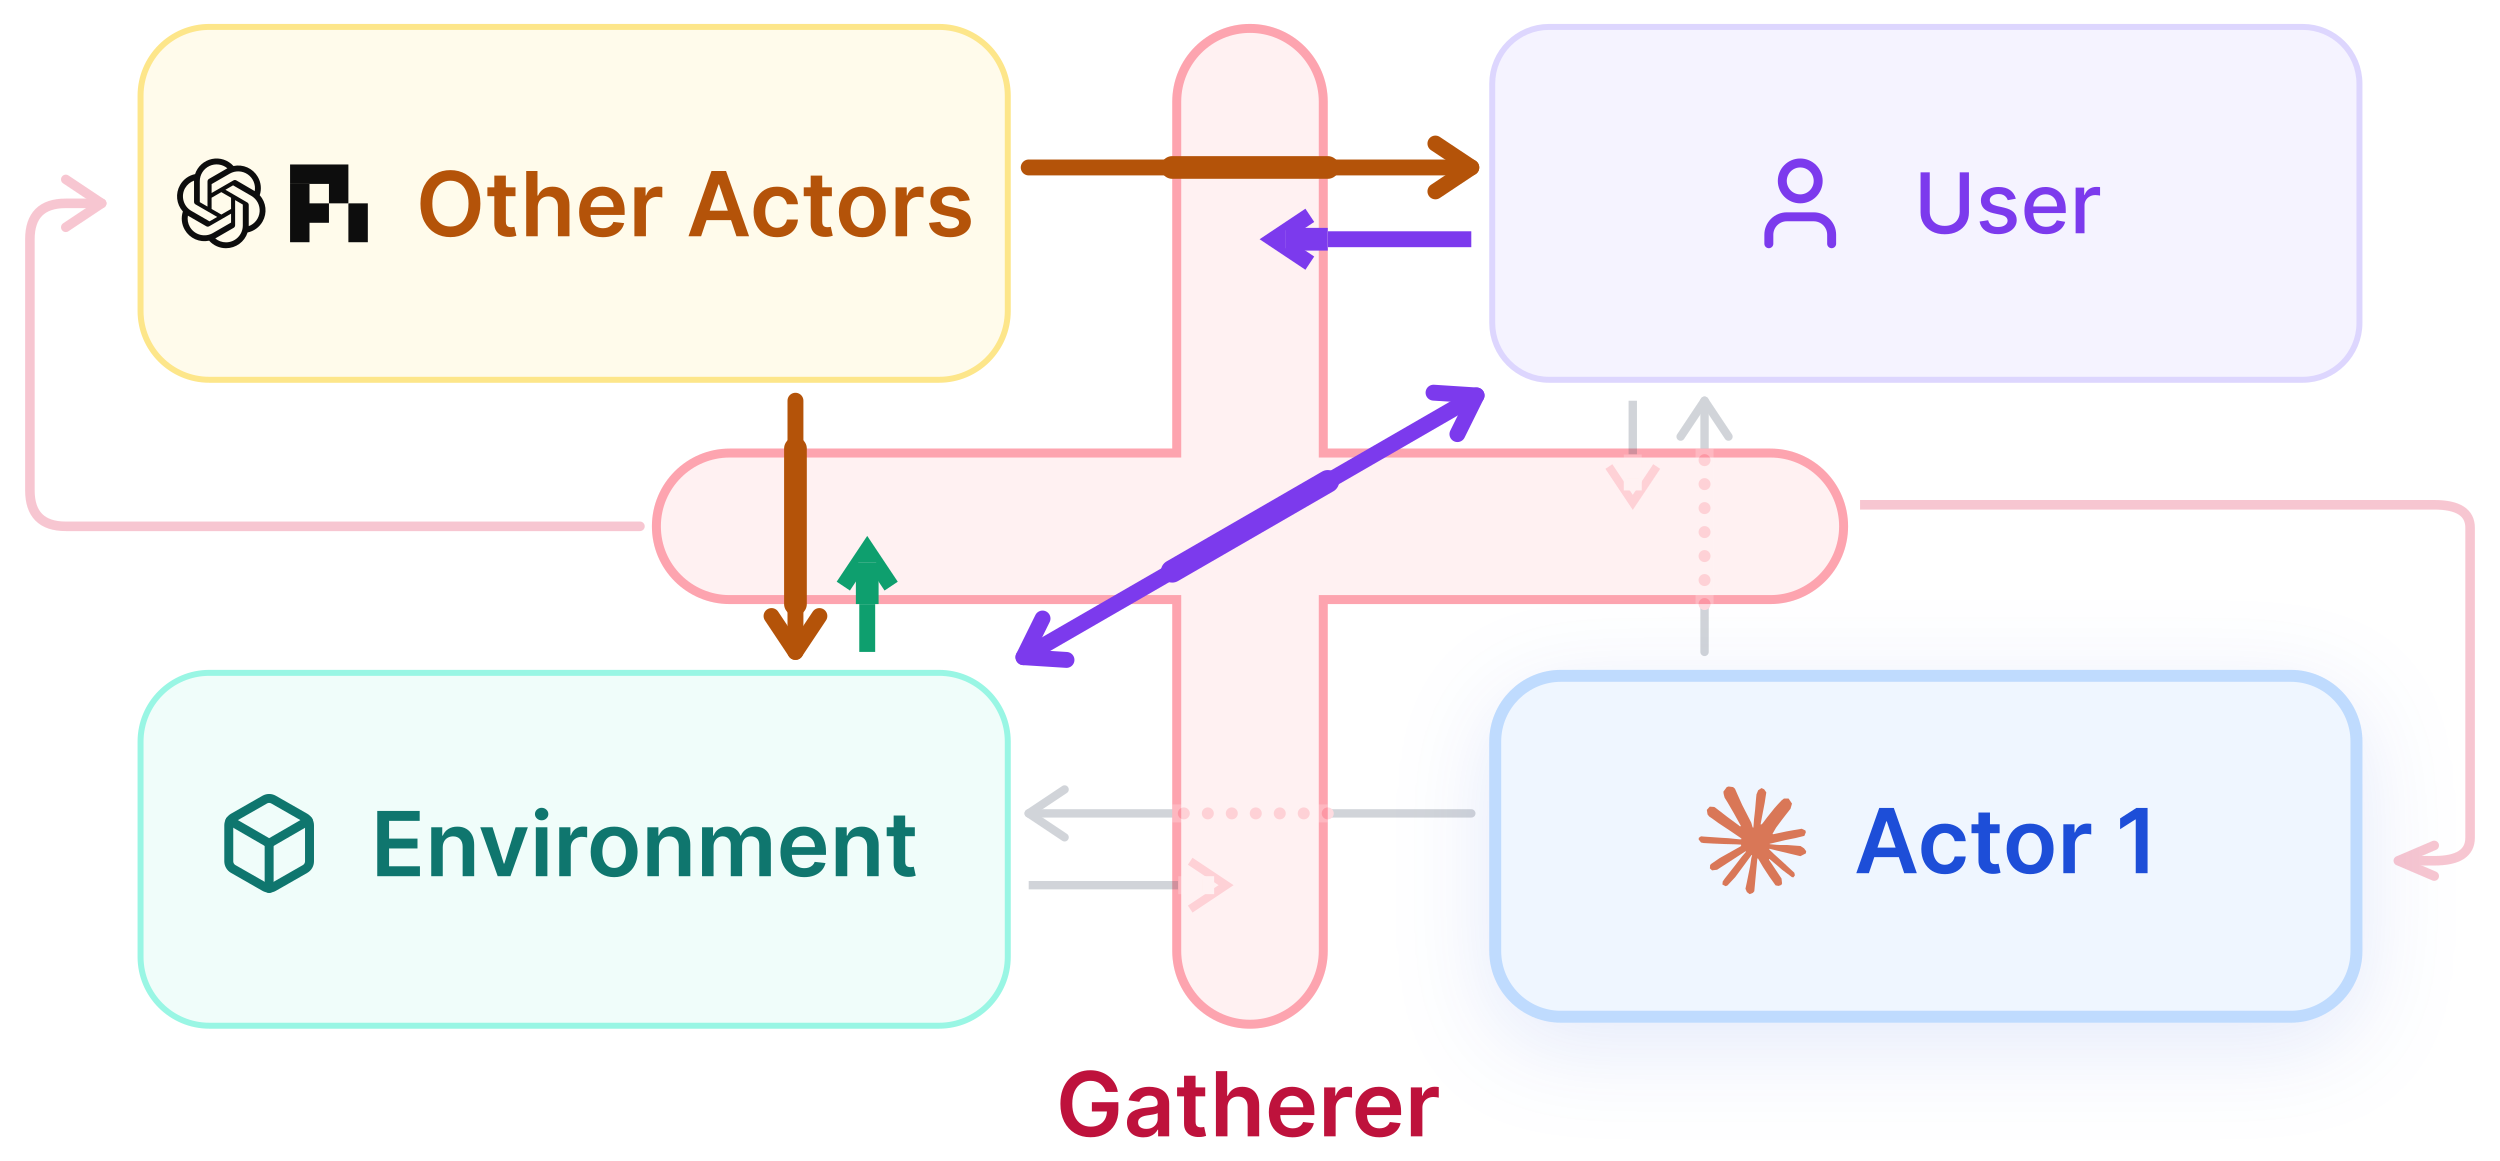
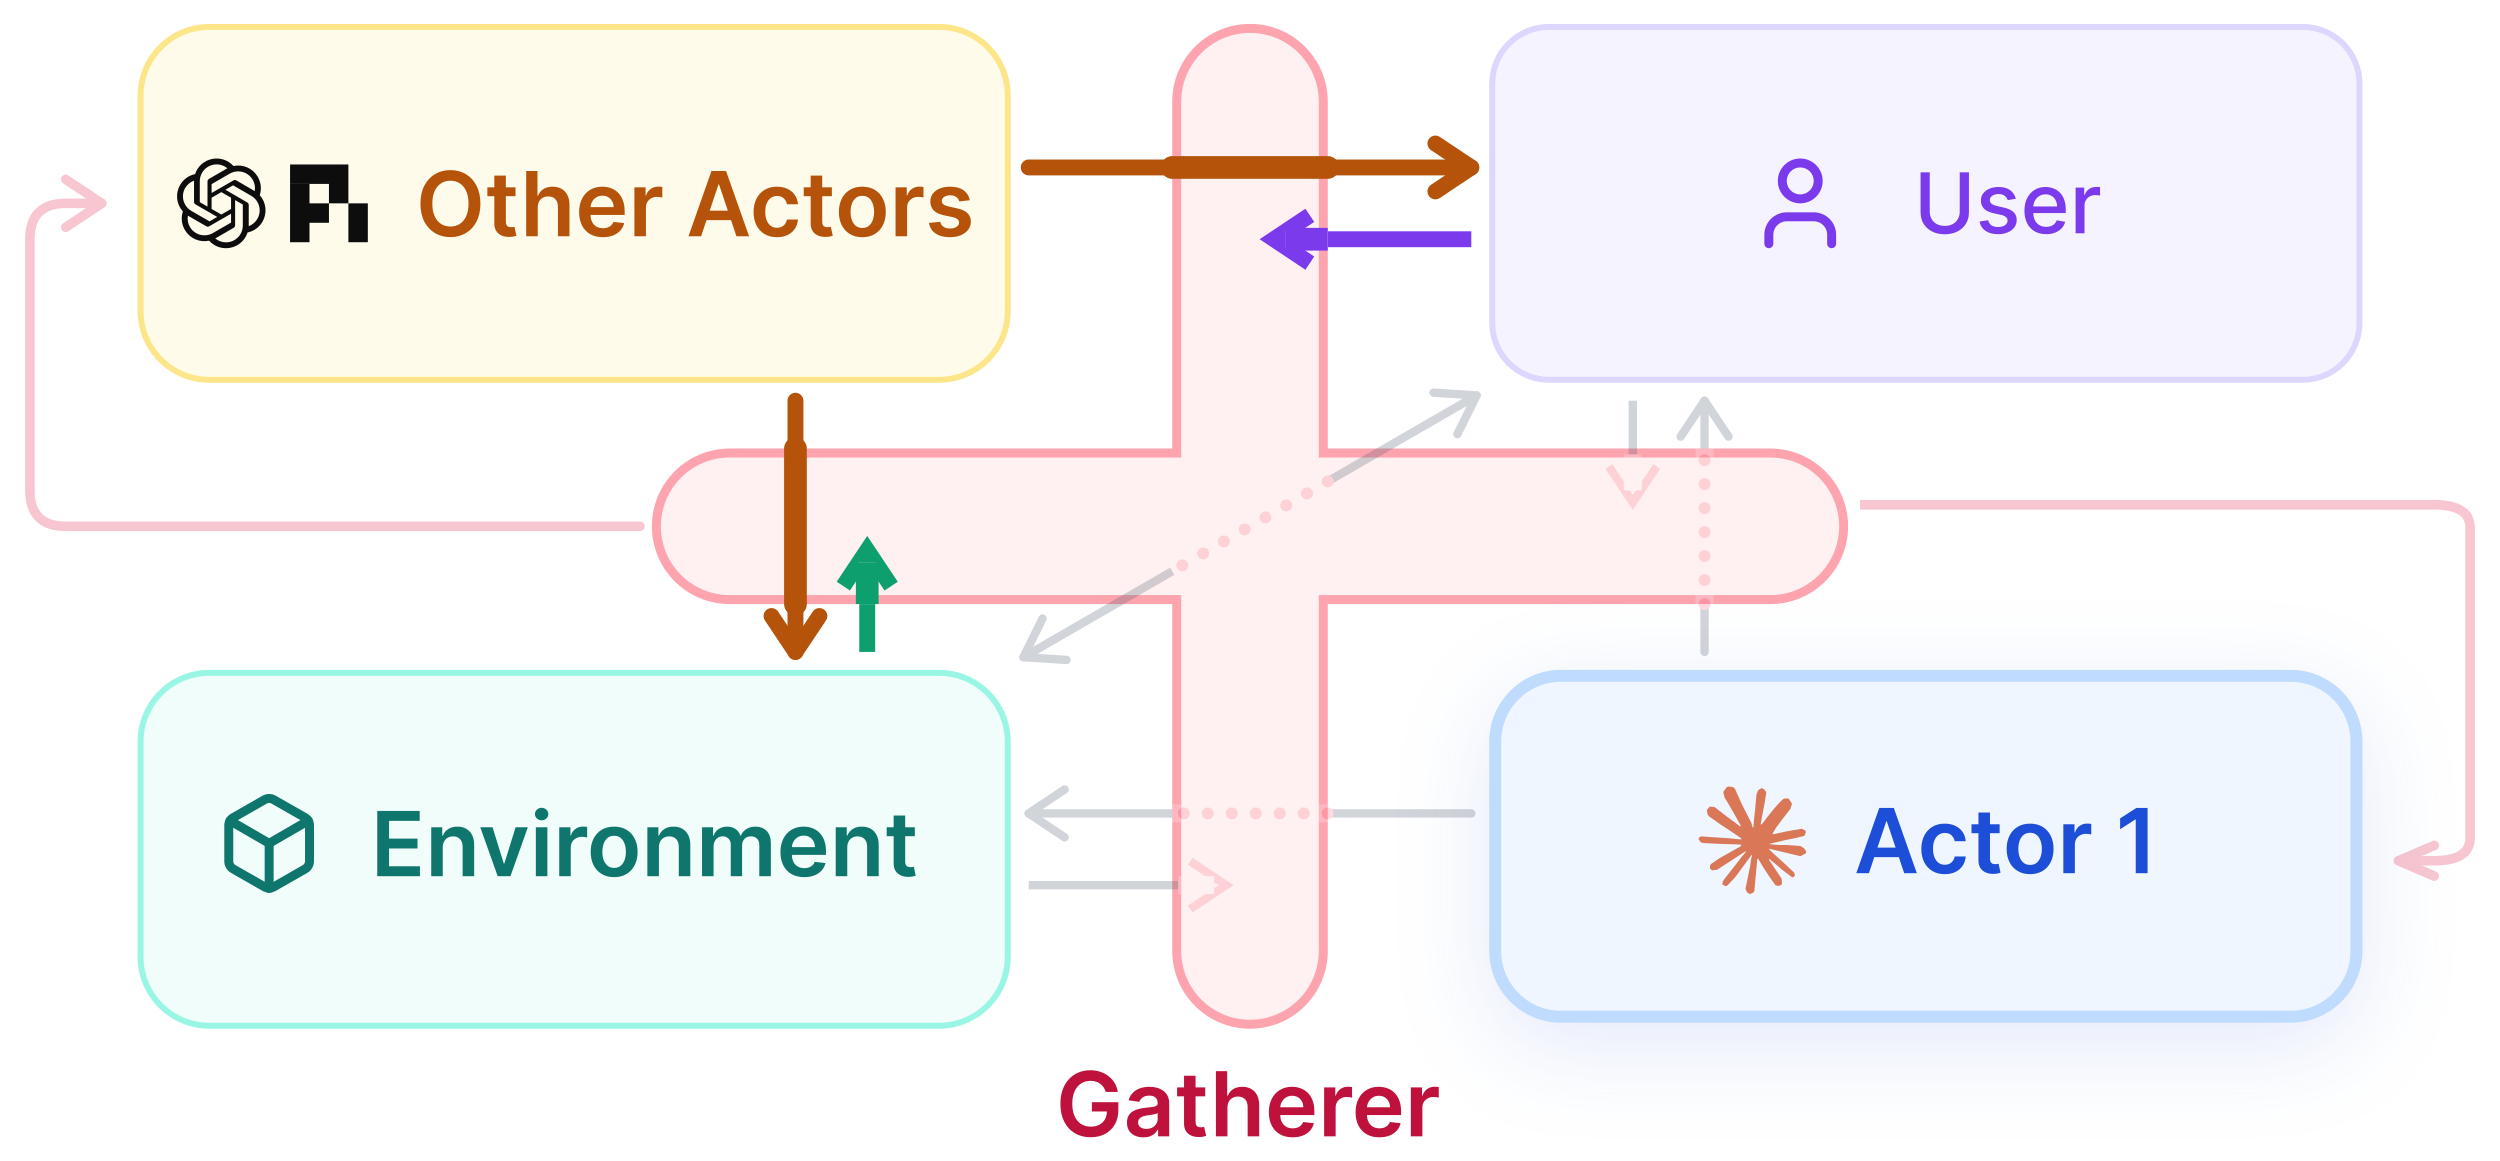
<svg xmlns="http://www.w3.org/2000/svg" width="418" height="194" viewBox="0 0 418 194" fill="none">
  <rect width="418" height="194" fill="#F5F5F5" />
  <g id="Actor-Gatherer Architecture slide build (deck slide 12)">
    <path d="M-1474 -68C-1474 -69.105 -1473.1 -70 -1472 -70H934C935.104 -70 936 -69.105 936 -68V232C936 233.105 935.104 234 934 234H-1472C-1473.1 234 -1474 233.105 -1474 232V-68Z" fill="white" />
    <path d="M-1472 -70V-69H934V-70V-71H-1472V-70ZM936 -68H935V232H936H937V-68H936ZM934 234V233H-1472V234V235H934V234ZM-1474 232H-1473V-68H-1474H-1475V232H-1474ZM-1472 234V233C-1472.55 233 -1473 232.552 -1473 232H-1474H-1475C-1475 233.657 -1473.66 235 -1472 235V234ZM936 232H935C935 232.552 934.552 233 934 233V234V235C935.657 235 937 233.657 937 232H936ZM934 -70V-69C934.552 -69 935 -68.552 935 -68H936H937C937 -69.657 935.657 -71 934 -71V-70ZM-1472 -70V-71C-1473.66 -71 -1475 -69.657 -1475 -68H-1474H-1473C-1473 -68.552 -1472.55 -69 -1472 -69V-70Z" fill="black" fill-opacity="0.1" />
    <g id="AG point 2 highlight" clip-path="url(#clip0_0_1)">
      <g id="gatherer">
        <mask id="path-3-inside-1_0_1" fill="white">
          <path d="M209 4C216.179 4 222 9.82 222 17V75H296C303.179 75 309 80.82 309 88C309 95.18 303.179 101 296 101H222V159C222 166.18 216.179 172 209 172C201.82 172 196 166.18 196 159V101H121.999C114.819 101 108.999 95.18 108.999 88C108.999 80.82 114.819 75 121.999 75H196V17C196 9.82 201.82 4 209 4Z" />
        </mask>
        <path d="M209 4C216.179 4 222 9.82 222 17V75H296C303.179 75 309 80.82 309 88C309 95.18 303.179 101 296 101H222V159C222 166.18 216.179 172 209 172C201.82 172 196 166.18 196 159V101H121.999C114.819 101 108.999 95.18 108.999 88C108.999 80.82 114.819 75 121.999 75H196V17C196 9.82 201.82 4 209 4Z" fill="#FFF1F2" />
        <path d="M209 4L209 2.5H209V4ZM222 17H223.5V17H222ZM222 75H220.5V76.5H222V75ZM296 75L296 73.5H296V75ZM296 101V102.5H296L296 101ZM222 101V99.5H220.5V101H222ZM222 159H223.5V159H222ZM209 172V173.5H209L209 172ZM196 159H194.5V159H196ZM196 101H197.5V99.5H196V101ZM121.999 101L121.998 102.5H121.999V101ZM121.999 75V73.5H121.998L121.999 75ZM196 75V76.5H197.5V75H196ZM196 17H194.5V17H196ZM209 4L208.999 5.5C215.351 5.5 220.5 10.649 220.5 17H222H223.5C223.5 8.992 217.007 2.5 209 2.5L209 4ZM222 17H220.5V75H222H223.5V17H222ZM222 75V76.5H296V75V73.5H222V75ZM296 75L295.999 76.5C302.351 76.5 307.5 81.649 307.5 88H309H310.5C310.5 79.992 304.007 73.5 296 73.5L296 75ZM309 88H307.5C307.5 94.351 302.351 99.5 295.999 99.5L296 101L296 102.5C304.007 102.5 310.5 96.008 310.5 88H309ZM296 101V99.5H222V101V102.5H296V101ZM222 101H220.5V159H222H223.5V101H222ZM222 159H220.5C220.5 165.351 215.351 170.5 208.999 170.5L209 172L209 173.5C217.007 173.5 223.5 167.008 223.5 159H222ZM209 172V170.5C202.648 170.5 197.5 165.351 197.5 159H196H194.5C194.5 167.008 200.991 173.5 209 173.5V172ZM196 159H197.5V101H196H194.5V159H196ZM196 101V99.5H121.999V101V102.5H196V101ZM121.999 101L121.999 99.5C115.647 99.5 110.499 94.351 110.499 88H108.999H107.499C107.499 96.008 113.991 102.5 121.998 102.5L121.999 101ZM108.999 88H110.499C110.499 81.649 115.647 76.5 121.999 76.5L121.999 75L121.998 73.5C113.991 73.5 107.499 79.992 107.499 88H108.999ZM121.999 75V76.5H196V75V73.5H121.999V75ZM196 75H197.5V17H196H194.5V75H196ZM196 17H197.5C197.5 10.649 202.648 5.5 209 5.5V4V2.5C200.991 2.5 194.5 8.992 194.5 17H196Z" fill="#FDA4AF" mask="url(#path-3-inside-1_0_1)" />
      </g>
      <g id="header">
        <path id="Gatherer" d="M184.884 182.575C184.795 182.287 184.673 182.029 184.517 181.802C184.364 181.571 184.179 181.374 183.963 181.211C183.75 181.048 183.505 180.925 183.228 180.843C182.951 180.758 182.649 180.716 182.322 180.716C181.736 180.716 181.214 180.863 180.756 181.158C180.298 181.452 179.938 181.886 179.675 182.457C179.415 183.026 179.286 183.718 179.286 184.535C179.286 185.359 179.415 186.056 179.675 186.628C179.934 187.2 180.294 187.635 180.756 187.933C181.218 188.228 181.754 188.375 182.365 188.375C182.919 188.375 183.398 188.269 183.803 188.056C184.211 187.843 184.526 187.541 184.746 187.15C184.966 186.756 185.076 186.294 185.076 185.765L185.523 185.835H182.562V184.29H186.988V185.6C186.988 186.534 186.789 187.342 186.392 188.024C185.994 188.706 185.447 189.231 184.751 189.6C184.055 189.966 183.256 190.149 182.354 190.149C181.349 190.149 180.467 189.924 179.707 189.473C178.95 189.018 178.359 188.374 177.933 187.539C177.51 186.701 177.299 185.707 177.299 184.556C177.299 183.675 177.423 182.889 177.672 182.196C177.924 181.504 178.276 180.916 178.727 180.433C179.178 179.947 179.707 179.577 180.314 179.325C180.921 179.07 181.582 178.942 182.295 178.942C182.899 178.942 183.462 179.031 183.984 179.208C184.506 179.382 184.969 179.631 185.374 179.954C185.783 180.277 186.118 180.661 186.381 181.104C186.644 181.548 186.816 182.038 186.898 182.575H184.884ZM191.168 190.165C190.65 190.165 190.183 190.073 189.767 189.888C189.356 189.7 189.029 189.423 188.787 189.057C188.549 188.691 188.43 188.24 188.43 187.704C188.43 187.243 188.516 186.861 188.686 186.559C188.857 186.257 189.089 186.016 189.384 185.835C189.679 185.653 190.011 185.517 190.38 185.424C190.753 185.328 191.138 185.259 191.536 185.217C192.015 185.167 192.404 185.123 192.703 185.083C193.001 185.041 193.217 184.977 193.352 184.892C193.491 184.803 193.56 184.666 193.56 184.482V184.45C193.56 184.048 193.441 183.738 193.203 183.517C192.965 183.297 192.623 183.187 192.175 183.187C191.703 183.187 191.328 183.29 191.051 183.496C190.778 183.702 190.593 183.945 190.497 184.226L188.697 183.97C188.839 183.473 189.073 183.058 189.4 182.724C189.727 182.386 190.126 182.134 190.598 181.967C191.071 181.797 191.593 181.712 192.165 181.712C192.559 181.712 192.951 181.758 193.342 181.85C193.732 181.942 194.089 182.095 194.412 182.308C194.736 182.518 194.995 182.804 195.19 183.166C195.389 183.528 195.488 183.981 195.488 184.524V190H193.635V188.876H193.571C193.454 189.103 193.288 189.316 193.075 189.515C192.866 189.711 192.601 189.869 192.282 189.989C191.966 190.107 191.595 190.165 191.168 190.165ZM191.669 188.748C192.056 188.748 192.392 188.672 192.676 188.519C192.96 188.363 193.178 188.157 193.331 187.901C193.487 187.646 193.565 187.367 193.565 187.065V186.101C193.505 186.151 193.402 186.197 193.256 186.239C193.114 186.282 192.955 186.319 192.777 186.351C192.6 186.383 192.424 186.412 192.25 186.436C192.076 186.461 191.925 186.483 191.797 186.5C191.509 186.539 191.252 186.603 191.025 186.692C190.797 186.781 190.618 186.905 190.487 187.065C190.355 187.221 190.29 187.424 190.29 187.672C190.29 188.027 190.419 188.295 190.678 188.477C190.938 188.658 191.268 188.748 191.669 188.748ZM201.513 181.818V183.31H196.809V181.818H201.513ZM197.971 179.858H199.899V187.539C199.899 187.798 199.938 187.997 200.016 188.136C200.098 188.271 200.204 188.363 200.336 188.413C200.467 188.462 200.613 188.487 200.772 188.487C200.893 188.487 201.003 188.478 201.103 188.461C201.206 188.443 201.284 188.427 201.337 188.413L201.662 189.92C201.559 189.956 201.412 189.995 201.22 190.037C201.032 190.08 200.801 190.105 200.527 190.112C200.044 190.126 199.609 190.053 199.222 189.893C198.835 189.73 198.528 189.478 198.301 189.137C198.077 188.796 197.967 188.37 197.971 187.859V179.858ZM205.23 185.206V190H203.301V179.091H205.187V183.208H205.283C205.475 182.747 205.771 182.383 206.172 182.116C206.577 181.847 207.092 181.712 207.717 181.712C208.285 181.712 208.781 181.831 209.203 182.069C209.626 182.306 209.953 182.654 210.183 183.113C210.418 183.571 210.535 184.13 210.535 184.79V190H208.607V185.089C208.607 184.538 208.465 184.11 208.181 183.805C207.9 183.496 207.506 183.342 206.998 183.342C206.657 183.342 206.352 183.416 206.082 183.565C205.816 183.711 205.606 183.922 205.453 184.199C205.304 184.476 205.23 184.812 205.23 185.206ZM216.123 190.16C215.302 190.16 214.594 189.989 213.997 189.648C213.404 189.304 212.948 188.817 212.628 188.189C212.309 187.557 212.149 186.813 212.149 185.957C212.149 185.115 212.309 184.377 212.628 183.741C212.952 183.102 213.403 182.605 213.981 182.25C214.56 181.891 215.24 181.712 216.021 181.712C216.526 181.712 217.002 181.793 217.449 181.957C217.9 182.116 218.298 182.365 218.642 182.702C218.99 183.04 219.264 183.469 219.463 183.991C219.661 184.51 219.761 185.128 219.761 185.845V186.436H213.055V185.137H217.912C217.909 184.767 217.829 184.439 217.673 184.151C217.517 183.86 217.298 183.631 217.018 183.464C216.741 183.297 216.417 183.214 216.048 183.214C215.654 183.214 215.308 183.31 215.009 183.501C214.711 183.69 214.479 183.938 214.312 184.247C214.148 184.553 214.065 184.888 214.061 185.254V186.388C214.061 186.864 214.148 187.273 214.322 187.614C214.496 187.951 214.74 188.21 215.052 188.391C215.365 188.569 215.73 188.658 216.149 188.658C216.43 188.658 216.684 188.619 216.911 188.54C217.138 188.459 217.335 188.34 217.502 188.184C217.669 188.027 217.795 187.834 217.881 187.603L219.681 187.805C219.567 188.281 219.351 188.697 219.031 189.052C218.715 189.403 218.31 189.677 217.817 189.872C217.323 190.064 216.758 190.16 216.123 190.16ZM221.392 190V181.818H223.262V183.182H223.347C223.496 182.71 223.752 182.346 224.114 182.09C224.48 181.831 224.897 181.701 225.366 181.701C225.472 181.701 225.591 181.706 225.723 181.717C225.858 181.724 225.97 181.737 226.058 181.754V183.528C225.977 183.5 225.847 183.475 225.669 183.453C225.495 183.429 225.327 183.416 225.163 183.416C224.812 183.416 224.496 183.493 224.215 183.645C223.938 183.794 223.72 184.002 223.56 184.268C223.4 184.535 223.32 184.842 223.32 185.19V190H221.392ZM230.625 190.16C229.804 190.16 229.096 189.989 228.499 189.648C227.906 189.304 227.45 188.817 227.13 188.189C226.811 187.557 226.651 186.813 226.651 185.957C226.651 185.115 226.811 184.377 227.13 183.741C227.453 183.102 227.904 182.605 228.483 182.25C229.062 181.891 229.742 181.712 230.523 181.712C231.028 181.712 231.504 181.793 231.951 181.957C232.402 182.116 232.8 182.365 233.144 182.702C233.492 183.04 233.766 183.469 233.964 183.991C234.163 184.51 234.263 185.128 234.263 185.845V186.436H227.556V185.137H232.414C232.411 184.767 232.331 184.439 232.175 184.151C232.018 183.86 231.8 183.631 231.52 183.464C231.243 183.297 230.919 183.214 230.55 183.214C230.156 183.214 229.81 183.31 229.511 183.501C229.213 183.69 228.98 183.938 228.814 184.247C228.65 184.553 228.567 184.888 228.563 185.254V186.388C228.563 186.864 228.65 187.273 228.824 187.614C228.998 187.951 229.241 188.21 229.554 188.391C229.866 188.569 230.232 188.658 230.651 188.658C230.932 188.658 231.186 188.619 231.413 188.54C231.64 188.459 231.837 188.34 232.004 188.184C232.171 188.027 232.297 187.834 232.382 187.603L234.183 187.805C234.069 188.281 233.853 188.697 233.533 189.052C233.217 189.403 232.812 189.677 232.319 189.872C231.825 190.064 231.26 190.16 230.625 190.16ZM235.894 190V181.818H237.764V183.182H237.849C237.998 182.71 238.254 182.346 238.616 182.09C238.982 181.831 239.399 181.701 239.868 181.701C239.974 181.701 240.093 181.706 240.225 181.717C240.36 181.724 240.472 181.737 240.56 181.754V183.528C240.479 183.5 240.349 183.475 240.171 183.453C239.997 183.429 239.829 183.416 239.665 183.416C239.314 183.416 238.998 183.493 238.717 183.645C238.44 183.794 238.222 184.002 238.062 184.268C237.902 184.535 237.822 184.842 237.822 185.19V190H235.894Z" fill="#BE123C" />
      </g>
      <g id="user">
        <rect x="249.5" y="4.5" width="145" height="59" rx="9.5" fill="#F5F3FF" />
        <rect x="249.5" y="4.5" width="145" height="59" rx="9.5" stroke="#DDD6FE" />
        <g id="icon / user">
          <path id="Vector" d="M306.25 40.75V39.25C306.25 38.454 305.934 37.691 305.371 37.129C304.809 36.566 304.046 36.25 303.25 36.25H298.75C297.954 36.25 297.191 36.566 296.629 37.129C296.066 37.691 295.75 38.454 295.75 39.25V40.75" stroke="#7C3AED" stroke-width="1.5" stroke-linecap="round" stroke-linejoin="round" />
          <path id="Vector_2" d="M301 33.25C302.657 33.25 304 31.907 304 30.25C304 28.593 302.657 27.25 301 27.25C299.343 27.25 298 28.593 298 30.25C298 31.907 299.343 33.25 301 33.25Z" stroke="#7C3AED" stroke-width="1.5" stroke-linecap="round" stroke-linejoin="round" />
        </g>
        <path id="User" d="M327.666 28.818H329.207V35.515C329.207 36.227 329.04 36.859 328.705 37.409C328.371 37.956 327.9 38.387 327.293 38.702C326.687 39.013 325.976 39.169 325.161 39.169C324.348 39.169 323.639 39.013 323.033 38.702C322.426 38.387 321.955 37.956 321.621 37.409C321.286 36.859 321.119 36.227 321.119 35.515V28.818H322.655V35.391C322.655 35.851 322.756 36.261 322.958 36.619C323.164 36.977 323.454 37.258 323.828 37.464C324.203 37.666 324.647 37.767 325.161 37.767C325.678 37.767 326.123 37.666 326.498 37.464C326.876 37.258 327.164 36.977 327.363 36.619C327.565 36.261 327.666 35.851 327.666 35.391V28.818ZM337.044 33.228L335.697 33.467C335.64 33.294 335.551 33.13 335.428 32.974C335.309 32.819 335.146 32.691 334.941 32.592C334.735 32.492 334.479 32.443 334.17 32.443C333.749 32.443 333.398 32.537 333.116 32.726C332.835 32.911 332.694 33.152 332.694 33.447C332.694 33.702 332.788 33.907 332.977 34.063C333.166 34.219 333.471 34.347 333.892 34.446L335.105 34.724C335.808 34.887 336.331 35.137 336.676 35.475C337.021 35.813 337.193 36.252 337.193 36.793C337.193 37.25 337.06 37.658 336.795 38.016C336.533 38.37 336.167 38.649 335.697 38.851C335.229 39.053 334.687 39.154 334.071 39.154C333.216 39.154 332.518 38.972 331.978 38.607C331.438 38.239 331.106 37.717 330.983 37.041L332.42 36.822C332.51 37.197 332.694 37.48 332.972 37.673C333.251 37.861 333.613 37.956 334.061 37.956C334.548 37.956 334.938 37.855 335.229 37.653C335.521 37.447 335.667 37.197 335.667 36.902C335.667 36.663 335.577 36.463 335.398 36.3C335.223 36.138 334.952 36.015 334.588 35.932L333.295 35.649C332.583 35.487 332.056 35.228 331.714 34.874C331.376 34.519 331.207 34.07 331.207 33.526C331.207 33.075 331.333 32.681 331.585 32.343C331.837 32.005 332.185 31.741 332.629 31.553C333.073 31.36 333.582 31.264 334.155 31.264C334.981 31.264 335.63 31.443 336.104 31.801C336.578 32.156 336.891 32.631 337.044 33.228ZM342.119 39.154C341.366 39.154 340.718 38.993 340.175 38.672C339.634 38.347 339.217 37.891 338.922 37.305C338.63 36.715 338.484 36.024 338.484 35.231C338.484 34.449 338.63 33.76 338.922 33.163C339.217 32.567 339.628 32.101 340.155 31.766C340.685 31.432 341.305 31.264 342.014 31.264C342.445 31.264 342.863 31.335 343.267 31.478C343.671 31.62 344.034 31.844 344.356 32.149C344.677 32.454 344.931 32.85 345.116 33.337C345.302 33.821 345.395 34.41 345.395 35.102V35.629H339.325V34.516H343.938C343.938 34.124 343.859 33.778 343.7 33.477C343.54 33.172 343.317 32.931 343.028 32.756C342.743 32.58 342.409 32.492 342.024 32.492C341.607 32.492 341.242 32.595 340.93 32.8C340.622 33.003 340.384 33.268 340.214 33.596C340.049 33.921 339.966 34.274 339.966 34.655V35.525C339.966 36.035 340.055 36.469 340.234 36.827C340.417 37.185 340.67 37.459 340.995 37.648C341.32 37.833 341.699 37.926 342.134 37.926C342.415 37.926 342.672 37.886 342.904 37.807C343.136 37.724 343.337 37.601 343.506 37.439C343.675 37.276 343.804 37.076 343.893 36.837L345.3 37.091C345.188 37.505 344.986 37.868 344.694 38.18C344.406 38.488 344.043 38.728 343.605 38.901C343.171 39.07 342.675 39.154 342.119 39.154ZM347.044 39V31.364H348.481V32.577H348.561C348.7 32.166 348.945 31.843 349.296 31.607C349.651 31.369 350.052 31.249 350.499 31.249C350.592 31.249 350.702 31.253 350.828 31.259C350.957 31.266 351.058 31.274 351.131 31.284V32.706C351.071 32.689 350.965 32.671 350.813 32.651C350.66 32.628 350.508 32.617 350.355 32.617C350.004 32.617 349.691 32.691 349.416 32.84C349.144 32.986 348.928 33.19 348.769 33.452C348.61 33.71 348.531 34.005 348.531 34.337V39H347.044Z" fill="#7C3AED" />
      </g>
      <g id="other agents">
        <rect x="23.5" y="4.5" width="145" height="59" rx="11.5" fill="#FFFBEB" />
        <rect x="23.5" y="4.5" width="145" height="59" rx="11.5" stroke="#FDE68A" />
        <g id="header_2">
          <g id="logo codex" transform="translate(29.50 26.5) scale(0.625)">
            <path d="M22.282 9.821a5.985 5.985 0 0 0-.516-4.911 6.046 6.046 0 0 0-6.51-2.9A6.065 6.065 0 0 0 4.981 4.182a5.985 5.985 0 0 0-3.998 2.9 6.046 6.046 0 0 0 .743 7.097 5.98 5.98 0 0 0 .511 4.911 6.051 6.051 0 0 0 6.515 2.9A5.985 5.985 0 0 0 13.26 24a6.056 6.056 0 0 0 5.772-4.206 5.989 5.989 0 0 0 3.998-2.9 6.056 6.056 0 0 0-.748-7.073zm-9.022 12.608a4.476 4.476 0 0 1-2.876-1.041l.142-.08 4.778-2.758a.795.795 0 0 0 .393-.681v-6.737l2.02 1.169a.071.071 0 0 1 .038.052v5.583a4.504 4.504 0 0 1-4.495 4.494zm-9.661-4.125a4.471 4.471 0 0 1-.535-3.014l.142.085 4.783 2.758a.771.771 0 0 0 .781 0l5.843-3.369v2.332a.08.08 0 0 1-.033.061L9.74 19.95a4.499 4.499 0 0 1-6.141-1.646zM2.341 7.896a4.485 4.485 0 0 1 2.365-1.973V11.6a.766.766 0 0 0 .388.676l5.814 3.354-2.02 1.169a.076.076 0 0 1-.071 0l-4.83-2.787A4.504 4.504 0 0 1 2.341 7.872zm16.596 3.856L13.104 8.364 15.119 7.2a.076.076 0 0 1 .071 0l4.83 2.791a4.494 4.494 0 0 1-.676 8.104v-5.677a.79.79 0 0 0-.407-.667zm2.011-3.023l-.142-.085-4.774-2.782a.776.776 0 0 0-.785 0L9.409 9.23V6.897a.066.066 0 0 1 .028-.061l4.83-2.787a4.499 4.499 0 0 1 6.68 4.66zM8.306 12.863l-2.02-1.164a.08.08 0 0 1-.038-.057V6.074a4.499 4.499 0 0 1 7.376-3.454l-.142.081L8.704 5.459a.795.795 0 0 0-.393.681zm1.098-2.365l2.602-1.5 2.607 1.5v2.999l-2.597 1.5-2.607-1.5Z" fill="#0D0D0D" />
          </g>
          <g id="logo pi" transform="translate(48.50 27.5) scale(0.02321429)">
            <g fill="#0D0D0D">
              <path d="M420 280H280V140H0V0H420V280Z" />
              <path d="M560 560H420V280H560V560Z" />
              <path d="M140 560H0V140H140V280H280V420H140V560Z" />
            </g>
          </g>
          <g transform="translate(7.50 0)">
            <path id="Other Actors" d="M72.824 34.045C72.824 35.221 72.604 36.228 72.163 37.066C71.727 37.9 71.13 38.539 70.374 38.983C69.621 39.427 68.767 39.649 67.811 39.649C66.856 39.649 66 39.427 65.244 38.983C64.491 38.536 63.895 37.895 63.454 37.06C63.017 36.222 62.799 35.217 62.799 34.045C62.799 32.87 63.017 31.865 63.454 31.03C63.895 30.192 64.491 29.552 65.244 29.108C66 28.664 66.856 28.442 67.811 28.442C68.767 28.442 69.621 28.664 70.374 29.108C71.13 29.552 71.727 30.192 72.163 31.03C72.604 31.865 72.824 32.87 72.824 34.045ZM70.837 34.045C70.837 33.218 70.707 32.52 70.448 31.952C70.192 31.38 69.837 30.949 69.383 30.658C68.928 30.363 68.404 30.216 67.811 30.216C67.218 30.216 66.695 30.363 66.24 30.658C65.785 30.949 65.429 31.38 65.169 31.952C64.914 32.52 64.786 33.218 64.786 34.045C64.786 34.873 64.914 35.572 65.169 36.144C65.429 36.712 65.785 37.144 66.24 37.439C66.695 37.73 67.218 37.875 67.811 37.875C68.404 37.875 68.928 37.73 69.383 37.439C69.837 37.144 70.192 36.712 70.448 36.144C70.707 35.572 70.837 34.873 70.837 34.045ZM78.693 31.318V32.81H73.989V31.318H78.693ZM75.15 29.358H77.079V37.039C77.079 37.298 77.118 37.497 77.196 37.636C77.277 37.771 77.384 37.863 77.515 37.913C77.647 37.962 77.792 37.987 77.952 37.987C78.073 37.987 78.183 37.978 78.282 37.961C78.385 37.943 78.463 37.927 78.517 37.913L78.842 39.42C78.739 39.456 78.591 39.495 78.4 39.537C78.211 39.58 77.981 39.605 77.707 39.612C77.224 39.626 76.789 39.553 76.402 39.394C76.015 39.23 75.708 38.978 75.481 38.637C75.257 38.296 75.147 37.87 75.15 37.359V29.358ZM82.409 34.706V39.5H80.481V28.591H82.367V32.709H82.463C82.654 32.247 82.951 31.883 83.352 31.616C83.757 31.347 84.272 31.212 84.897 31.212C85.465 31.212 85.96 31.331 86.383 31.569C86.806 31.806 87.132 32.154 87.363 32.613C87.597 33.071 87.715 33.63 87.715 34.291V39.5H85.786V34.589C85.786 34.038 85.644 33.61 85.36 33.305C85.08 32.996 84.686 32.842 84.178 32.842C83.837 32.842 83.531 32.916 83.261 33.065C82.995 33.211 82.786 33.422 82.633 33.699C82.484 33.976 82.409 34.312 82.409 34.706ZM93.302 39.66C92.482 39.66 91.774 39.489 91.177 39.148C90.584 38.804 90.128 38.318 89.808 37.689C89.489 37.057 89.329 36.313 89.329 35.457C89.329 34.615 89.489 33.877 89.808 33.241C90.131 32.602 90.582 32.105 91.161 31.75C91.74 31.391 92.42 31.212 93.201 31.212C93.705 31.212 94.181 31.293 94.629 31.457C95.08 31.616 95.478 31.865 95.822 32.202C96.17 32.54 96.443 32.969 96.642 33.492C96.841 34.01 96.941 34.628 96.941 35.345V35.936H90.234V34.637H95.092C95.089 34.267 95.009 33.939 94.853 33.651C94.696 33.36 94.478 33.131 94.197 32.964C93.92 32.797 93.597 32.714 93.228 32.714C92.834 32.714 92.487 32.81 92.189 33.001C91.891 33.19 91.658 33.438 91.491 33.747C91.328 34.053 91.245 34.388 91.241 34.754V35.889C91.241 36.364 91.328 36.773 91.502 37.114C91.676 37.451 91.919 37.71 92.232 37.891C92.544 38.069 92.91 38.158 93.329 38.158C93.61 38.158 93.864 38.119 94.091 38.041C94.318 37.959 94.515 37.84 94.682 37.684C94.849 37.527 94.975 37.334 95.06 37.103L96.861 37.305C96.747 37.781 96.53 38.197 96.211 38.552C95.895 38.903 95.49 39.177 94.996 39.372C94.503 39.564 93.938 39.66 93.302 39.66ZM98.572 39.5V31.318H100.441V32.682H100.527C100.676 32.209 100.932 31.846 101.294 31.59C101.66 31.331 102.077 31.201 102.546 31.201C102.652 31.201 102.771 31.206 102.902 31.217C103.037 31.224 103.149 31.236 103.238 31.254V33.028C103.156 33 103.027 32.975 102.849 32.953C102.675 32.929 102.506 32.916 102.343 32.916C101.992 32.916 101.676 32.992 101.395 33.145C101.118 33.294 100.9 33.502 100.74 33.769C100.58 34.035 100.5 34.342 100.5 34.69V39.5H98.572ZM109.726 39.5H107.617L111.457 28.591H113.897L117.743 39.5H115.633L112.72 30.828H112.634L109.726 39.5ZM109.795 35.223H115.548V36.81H109.795V35.223ZM122.414 39.66C121.597 39.66 120.896 39.48 120.31 39.122C119.728 38.763 119.278 38.268 118.962 37.636C118.65 37 118.494 36.269 118.494 35.441C118.494 34.61 118.653 33.877 118.973 33.241C119.293 32.602 119.744 32.105 120.326 31.75C120.912 31.391 121.604 31.212 122.403 31.212C123.068 31.212 123.655 31.334 124.167 31.579C124.682 31.821 125.092 32.163 125.397 32.607C125.703 33.048 125.877 33.562 125.919 34.152H124.076C124.002 33.758 123.824 33.429 123.543 33.166C123.266 32.9 122.895 32.767 122.43 32.767C122.036 32.767 121.69 32.874 121.391 33.087C121.093 33.296 120.861 33.598 120.694 33.992C120.53 34.386 120.449 34.859 120.449 35.409C120.449 35.967 120.53 36.446 120.694 36.847C120.857 37.245 121.086 37.552 121.381 37.769C121.679 37.982 122.029 38.088 122.43 38.088C122.714 38.088 122.968 38.035 123.192 37.929C123.419 37.819 123.609 37.66 123.762 37.455C123.915 37.249 124.019 36.998 124.076 36.703H125.919C125.873 37.282 125.703 37.795 125.408 38.243C125.113 38.687 124.712 39.035 124.204 39.287C123.696 39.535 123.1 39.66 122.414 39.66ZM131.588 31.318V32.81H126.885V31.318H131.588ZM128.046 29.358H129.974V37.039C129.974 37.298 130.013 37.497 130.091 37.636C130.173 37.771 130.279 37.863 130.411 37.913C130.542 37.962 130.688 37.987 130.848 37.987C130.968 37.987 131.078 37.978 131.178 37.961C131.281 37.943 131.359 37.927 131.412 37.913L131.737 39.42C131.634 39.456 131.487 39.495 131.295 39.537C131.107 39.58 130.876 39.605 130.603 39.612C130.12 39.626 129.685 39.553 129.298 39.394C128.911 39.23 128.603 38.978 128.376 38.637C128.152 38.296 128.042 37.87 128.046 37.359V29.358ZM136.682 39.66C135.883 39.66 135.19 39.484 134.604 39.133C134.018 38.781 133.564 38.289 133.241 37.657C132.921 37.025 132.761 36.286 132.761 35.441C132.761 34.596 132.921 33.855 133.241 33.22C133.564 32.584 134.018 32.091 134.604 31.739C135.19 31.387 135.883 31.212 136.682 31.212C137.481 31.212 138.173 31.387 138.759 31.739C139.345 32.091 139.798 32.584 140.117 33.22C140.441 33.855 140.602 34.596 140.602 35.441C140.602 36.286 140.441 37.025 140.117 37.657C139.798 38.289 139.345 38.781 138.759 39.133C138.173 39.484 137.481 39.66 136.682 39.66ZM136.692 38.115C137.126 38.115 137.488 37.996 137.779 37.758C138.07 37.517 138.287 37.194 138.429 36.789C138.574 36.384 138.647 35.933 138.647 35.436C138.647 34.935 138.574 34.482 138.429 34.077C138.287 33.669 138.07 33.344 137.779 33.103C137.488 32.861 137.126 32.74 136.692 32.74C136.248 32.74 135.879 32.861 135.584 33.103C135.293 33.344 135.075 33.669 134.929 34.077C134.787 34.482 134.716 34.935 134.716 35.436C134.716 35.933 134.787 36.384 134.929 36.789C135.075 37.194 135.293 37.517 135.584 37.758C135.879 37.996 136.248 38.115 136.692 38.115ZM142.239 39.5V31.318H144.108V32.682H144.194C144.343 32.209 144.599 31.846 144.961 31.59C145.327 31.331 145.744 31.201 146.213 31.201C146.319 31.201 146.438 31.206 146.569 31.217C146.704 31.224 146.816 31.236 146.905 31.254V33.028C146.823 33 146.694 32.975 146.516 32.953C146.342 32.929 146.173 32.916 146.01 32.916C145.659 32.916 145.343 32.992 145.062 33.145C144.785 33.294 144.567 33.502 144.407 33.769C144.247 34.035 144.167 34.342 144.167 34.69V39.5H142.239ZM154.653 33.481L152.895 33.673C152.845 33.495 152.758 33.328 152.634 33.172C152.513 33.016 152.35 32.89 152.144 32.794C151.938 32.698 151.686 32.65 151.387 32.65C150.986 32.65 150.649 32.737 150.375 32.911C150.105 33.085 149.972 33.31 149.976 33.587C149.972 33.825 150.059 34.019 150.237 34.168C150.418 34.317 150.716 34.44 151.132 34.535L152.527 34.834C153.301 35.001 153.877 35.265 154.253 35.627C154.633 35.99 154.825 36.464 154.828 37.05C154.825 37.565 154.674 38.019 154.376 38.413C154.081 38.804 153.671 39.109 153.145 39.33C152.62 39.55 152.016 39.66 151.334 39.66C150.333 39.66 149.527 39.45 148.916 39.031C148.305 38.609 147.941 38.021 147.824 37.268L149.704 37.087C149.789 37.456 149.971 37.735 150.248 37.923C150.525 38.111 150.885 38.206 151.329 38.206C151.787 38.206 152.154 38.111 152.431 37.923C152.712 37.735 152.852 37.502 152.852 37.225C152.852 36.991 152.762 36.798 152.581 36.645C152.403 36.492 152.126 36.375 151.75 36.293L150.354 36C149.569 35.837 148.989 35.562 148.612 35.175C148.236 34.784 148.049 34.291 148.053 33.694C148.049 33.19 148.186 32.753 148.463 32.383C148.744 32.011 149.132 31.723 149.63 31.521C150.13 31.315 150.707 31.212 151.361 31.212C152.32 31.212 153.074 31.416 153.625 31.824C154.179 32.233 154.521 32.785 154.653 33.481Z" fill="#B45309" />
          </g>
        </g>
      </g>
      <g id="environment">
        <rect x="23.5" y="112.5" width="145" height="59" rx="11.5" fill="#F0FDFA" />
        <rect x="23.5" y="112.5" width="145" height="59" rx="11.5" stroke="#99F6E4" />
        <g id="header_3">
          <g id="icon_2">
            <path id="Vector_7" d="M51.75 144V138C51.75 137.737 51.68 137.479 51.549 137.251C51.417 137.023 51.228 136.834 51 136.702L45.75 133.702C45.522 133.571 45.263 133.501 45 133.501C44.737 133.501 44.478 133.571 44.25 133.702L39 136.702C38.772 136.834 38.583 137.023 38.451 137.251C38.32 137.479 38.25 137.737 38.25 138V144C38.25 144.263 38.32 144.521 38.451 144.749C38.583 144.977 38.772 145.166 39 145.297L44.25 148.297C44.478 148.429 44.737 148.498 45 148.498C45.263 148.498 45.522 148.429 45.75 148.297L51 145.297C51.228 145.166 51.417 144.977 51.549 144.749C51.68 144.521 51.75 144.263 51.75 144Z" stroke="#0F766E" stroke-width="1.5" stroke-linecap="round" stroke-linejoin="round" />
            <path id="Vector_8" d="M38.452 137.22L45 141.008L51.547 137.22" stroke="#0F766E" stroke-width="1.5" stroke-linecap="round" stroke-linejoin="round" />
            <path id="Vector_9" d="M45 148.56V141" stroke="#0F766E" stroke-width="1.5" stroke-linecap="round" stroke-linejoin="round" />
          </g>
          <path id="Environment" d="M63.076 146.5V135.591H70.171V137.248H65.052V140.209H69.804V141.866H65.052V144.843H70.214V146.5H63.076ZM74.03 141.706V146.5H72.102V138.318H73.945V139.708H74.041C74.229 139.25 74.529 138.886 74.941 138.616C75.357 138.347 75.87 138.212 76.481 138.212C77.045 138.212 77.537 138.332 77.956 138.574C78.379 138.815 78.705 139.165 78.936 139.623C79.171 140.081 79.286 140.637 79.282 141.29V146.5H77.354V141.589C77.354 141.042 77.212 140.614 76.928 140.305C76.647 139.996 76.259 139.842 75.761 139.842C75.424 139.842 75.124 139.916 74.861 140.065C74.602 140.211 74.398 140.422 74.249 140.699C74.103 140.976 74.03 141.312 74.03 141.706ZM88.258 138.318L85.344 146.5H83.214L80.3 138.318H82.356L84.236 144.396H84.322L86.207 138.318H88.258ZM89.592 146.5V138.318H91.521V146.5H89.592ZM90.562 137.157C90.256 137.157 89.994 137.056 89.773 136.853C89.553 136.647 89.443 136.401 89.443 136.113C89.443 135.822 89.553 135.575 89.773 135.373C89.994 135.167 90.256 135.064 90.562 135.064C90.871 135.064 91.133 135.167 91.35 135.373C91.57 135.575 91.68 135.822 91.68 136.113C91.68 136.401 91.57 136.647 91.35 136.853C91.133 137.056 90.871 137.157 90.562 137.157ZM93.504 146.5V138.318H95.373V139.682H95.458C95.608 139.21 95.863 138.846 96.225 138.59C96.591 138.331 97.008 138.201 97.477 138.201C97.584 138.201 97.703 138.206 97.834 138.217C97.969 138.224 98.081 138.237 98.17 138.254V140.028C98.088 140 97.958 139.975 97.781 139.953C97.607 139.929 97.438 139.916 97.275 139.916C96.923 139.916 96.607 139.993 96.327 140.145C96.05 140.294 95.831 140.502 95.671 140.768C95.512 141.035 95.432 141.342 95.432 141.69V146.5H93.504ZM102.683 146.66C101.884 146.66 101.191 146.484 100.605 146.132C100.019 145.781 99.565 145.289 99.242 144.657C98.922 144.025 98.762 143.286 98.762 142.441C98.762 141.596 98.922 140.855 99.242 140.22C99.565 139.584 100.019 139.091 100.605 138.739C101.191 138.387 101.884 138.212 102.683 138.212C103.482 138.212 104.174 138.387 104.76 138.739C105.346 139.091 105.799 139.584 106.118 140.22C106.442 140.855 106.603 141.596 106.603 142.441C106.603 143.286 106.442 144.025 106.118 144.657C105.799 145.289 105.346 145.781 104.76 146.132C104.174 146.484 103.482 146.66 102.683 146.66ZM102.693 145.115C103.127 145.115 103.489 144.996 103.78 144.758C104.071 144.517 104.288 144.194 104.43 143.789C104.575 143.384 104.648 142.933 104.648 142.436C104.648 141.935 104.575 141.482 104.43 141.077C104.288 140.669 104.071 140.344 103.78 140.103C103.489 139.861 103.127 139.74 102.693 139.74C102.249 139.74 101.88 139.861 101.585 140.103C101.294 140.344 101.076 140.669 100.93 141.077C100.788 141.482 100.717 141.935 100.717 142.436C100.717 142.933 100.788 143.384 100.93 143.789C101.076 144.194 101.294 144.517 101.585 144.758C101.88 144.996 102.249 145.115 102.693 145.115ZM110.168 141.706V146.5H108.24V138.318H110.083V139.708H110.179C110.367 139.25 110.667 138.886 111.079 138.616C111.494 138.347 112.008 138.212 112.618 138.212C113.183 138.212 113.675 138.332 114.094 138.574C114.516 138.815 114.843 139.165 115.074 139.623C115.308 140.081 115.424 140.637 115.42 141.29V146.5H113.492V141.589C113.492 141.042 113.35 140.614 113.066 140.305C112.785 139.996 112.396 139.842 111.899 139.842C111.562 139.842 111.262 139.916 110.999 140.065C110.74 140.211 110.536 140.422 110.386 140.699C110.241 140.976 110.168 141.312 110.168 141.706ZM117.38 146.5V138.318H119.223V139.708H119.319C119.49 139.24 119.772 138.874 120.166 138.611C120.56 138.345 121.031 138.212 121.578 138.212C122.132 138.212 122.599 138.347 122.979 138.616C123.362 138.883 123.632 139.247 123.788 139.708H123.874C124.055 139.254 124.36 138.892 124.79 138.622C125.223 138.348 125.736 138.212 126.329 138.212C127.082 138.212 127.696 138.45 128.172 138.925C128.648 139.401 128.886 140.096 128.886 141.008V146.5H126.953V141.306C126.953 140.799 126.818 140.428 126.548 140.193C126.278 139.955 125.948 139.836 125.557 139.836C125.092 139.836 124.728 139.982 124.465 140.273C124.206 140.561 124.076 140.935 124.076 141.397V146.5H122.185V141.227C122.185 140.804 122.057 140.467 121.802 140.214C121.549 139.962 121.219 139.836 120.811 139.836C120.534 139.836 120.282 139.907 120.054 140.049C119.827 140.188 119.646 140.385 119.511 140.641C119.376 140.893 119.309 141.187 119.309 141.525V146.5H117.38ZM134.464 146.66C133.644 146.66 132.936 146.489 132.339 146.148C131.746 145.804 131.29 145.317 130.97 144.689C130.651 144.057 130.491 143.313 130.491 142.457C130.491 141.615 130.651 140.877 130.97 140.241C131.293 139.602 131.744 139.105 132.323 138.75C132.902 138.391 133.582 138.212 134.363 138.212C134.868 138.212 135.343 138.293 135.791 138.457C136.242 138.616 136.64 138.865 136.984 139.202C137.332 139.54 137.605 139.969 137.804 140.491C138.003 141.01 138.103 141.628 138.103 142.345V142.936H131.396V141.637H136.254C136.251 141.267 136.171 140.939 136.015 140.651C135.858 140.36 135.64 140.131 135.359 139.964C135.082 139.797 134.759 139.714 134.39 139.714C133.996 139.714 133.65 139.81 133.351 140.001C133.053 140.19 132.82 140.438 132.653 140.747C132.49 141.053 132.407 141.388 132.403 141.754V142.888C132.403 143.364 132.49 143.773 132.664 144.114C132.838 144.451 133.081 144.71 133.394 144.891C133.706 145.069 134.072 145.158 134.491 145.158C134.772 145.158 135.026 145.119 135.253 145.04C135.48 144.959 135.677 144.84 135.844 144.684C136.011 144.527 136.137 144.334 136.222 144.103L138.023 144.305C137.909 144.781 137.692 145.197 137.373 145.552C137.057 145.903 136.652 146.177 136.158 146.372C135.665 146.564 135.1 146.66 134.464 146.66ZM141.662 141.706V146.5H139.734V138.318H141.577V139.708H141.673C141.861 139.25 142.161 138.886 142.573 138.616C142.989 138.347 143.502 138.212 144.112 138.212C144.677 138.212 145.169 138.332 145.588 138.574C146.011 138.815 146.337 139.165 146.568 139.623C146.802 140.081 146.918 140.637 146.914 141.29V146.5H144.986V141.589C144.986 141.042 144.844 140.614 144.56 140.305C144.279 139.996 143.891 139.842 143.393 139.842C143.056 139.842 142.756 139.916 142.493 140.065C142.234 140.211 142.03 140.422 141.881 140.699C141.735 140.976 141.662 141.312 141.662 141.706ZM152.96 138.318V139.81H148.257V138.318H152.96ZM149.418 136.358H151.346V144.039C151.346 144.298 151.385 144.497 151.463 144.636C151.545 144.771 151.652 144.863 151.783 144.913C151.914 144.962 152.06 144.987 152.22 144.987C152.34 144.987 152.451 144.978 152.55 144.961C152.653 144.943 152.731 144.927 152.784 144.913L153.109 146.42C153.006 146.456 152.859 146.495 152.667 146.537C152.479 146.58 152.248 146.605 151.975 146.612C151.492 146.626 151.057 146.553 150.67 146.393C150.283 146.23 149.975 145.978 149.748 145.637C149.524 145.296 149.414 144.87 149.418 144.359V136.358Z" fill="#0F766E" />
        </g>
      </g>
      <g id="agent 4" filter="url(#filter0_d_0_1)">
        <rect x="249" y="112" width="146" height="59" rx="12" fill="#EFF6FF" />
        <rect x="250" y="113" width="144" height="57" rx="11" stroke="#BFDBFE" stroke-width="2" />
        <g id="header_4">
          <g id="logo claude code" transform="translate(284.00 131.5) scale(0.75)">
            <path d="m4.714 15.956 4.717-2.647.079-.231-.079-.128h-.231l-.789-.049-2.696-.073-2.337-.097-2.265-.121-.571-.121-.534-.704.055-.352.48-.322.686.061 1.518.103 2.277.158 1.651.097 2.447.255h.389l.055-.158-.134-.097-.103-.097L6.973 9.836l-2.55-1.688-1.336-.971-.723-.492-.364-.461-.158-1.008.656-.723.88.061.225.061.892.686 1.906 1.475 2.489 1.834.364.303.146-.103.018-.073-.164-.273-1.354-2.447-1.445-2.489-.643-1.032-.17-.619c-.061-.255-.103-.467-.103-.729L6.287.134 6.7 0l.996.134.419.364.619 1.415 1.002 2.228 1.554 3.03.455.898.243.832.091.255h.158v-.146l.128-1.706.237-2.095.231-2.696.079-.759.376-.911.747-.492.583.279.48.686-.067.443-.285 1.852-.559 2.902-.364 1.943h.212l.243-.243.984-1.305 1.651-2.064.729-.82.85-.905.546-.431h1.032l.759 1.129-.34 1.166-1.062 1.348-.88 1.141-1.263 1.7-.789 1.36.073.109.188-.018 2.853-.607 1.542-.279 1.84-.316.832.389.091.395-.328.807-1.967.486-2.307.461-3.436.814-.043.03.049.061 1.548.146.662.036h1.621l3.018.225.789.522.474.638-.079.486-1.214.619-1.639-.389-3.825-.911-1.311-.328h-.182v.109l1.093 1.069 2.003 1.809 2.507 2.331.128.577-.322.455-.34-.049-2.204-1.657-.85-.747-1.925-1.621h-.128v.17l.443.65 2.344 3.521.121 1.081-.17.352-.607.212-.668-.121-1.372-1.925L14.38 17.959l-1.141-1.943-.14.079-.674 7.255-.316.37-.729.279-.607-.461-.322-.747.322-1.475.389-1.925.316-1.53.285-1.9.17-.631-.012-.043-.14.018-1.433 1.967-2.18 2.945-1.724 1.846-.413.164-.716-.37.067-.662.401-.589 2.386-3.036 1.439-1.882.929-1.087-.006-.158h-.055l-6.338 4.116-1.129.146-.486-.455.061-.747.231-.243 1.906-1.311Z" fill="#D97757" />
          </g>
          <g transform="translate(21.00 0)">
            <path id="Actor 1" d="M291.477 146H289.368L293.208 135.091H295.648L299.494 146H297.384L294.471 137.328H294.385L291.477 146ZM291.546 141.723H297.299V143.31H291.546V141.723ZM304.165 146.16C303.348 146.16 302.647 145.98 302.061 145.622C301.479 145.263 301.029 144.768 300.713 144.136C300.401 143.5 300.245 142.768 300.245 141.941C300.245 141.11 300.404 140.377 300.724 139.741C301.044 139.102 301.495 138.605 302.077 138.25C302.663 137.891 303.355 137.712 304.154 137.712C304.819 137.712 305.406 137.834 305.918 138.079C306.433 138.321 306.843 138.663 307.148 139.107C307.453 139.548 307.627 140.062 307.67 140.652H305.827C305.752 140.258 305.575 139.929 305.294 139.667C305.017 139.4 304.646 139.267 304.181 139.267C303.787 139.267 303.441 139.374 303.142 139.587C302.844 139.796 302.612 140.098 302.445 140.492C302.281 140.886 302.2 141.359 302.2 141.909C302.2 142.467 302.281 142.946 302.445 143.347C302.608 143.745 302.837 144.052 303.132 144.269C303.43 144.482 303.78 144.588 304.181 144.588C304.465 144.588 304.719 144.535 304.943 144.429C305.17 144.319 305.36 144.161 305.513 143.955C305.665 143.749 305.77 143.498 305.827 143.203H307.67C307.624 143.782 307.453 144.295 307.159 144.743C306.864 145.187 306.463 145.535 305.955 145.787C305.447 146.036 304.85 146.16 304.165 146.16ZM313.339 137.818V139.31H308.636V137.818H313.339ZM309.797 135.858H311.725V143.539C311.725 143.798 311.764 143.997 311.842 144.136C311.924 144.271 312.03 144.363 312.162 144.413C312.293 144.462 312.439 144.487 312.599 144.487C312.719 144.487 312.829 144.478 312.929 144.461C313.032 144.443 313.11 144.427 313.163 144.413L313.488 145.92C313.385 145.956 313.238 145.995 313.046 146.037C312.858 146.08 312.627 146.105 312.354 146.112C311.871 146.126 311.436 146.053 311.049 145.893C310.661 145.73 310.354 145.478 310.127 145.137C309.903 144.796 309.793 144.37 309.797 143.859V135.858ZM318.433 146.16C317.634 146.16 316.941 145.984 316.355 145.632C315.769 145.281 315.315 144.789 314.992 144.157C314.672 143.525 314.512 142.786 314.512 141.941C314.512 141.096 314.672 140.355 314.992 139.72C315.315 139.084 315.769 138.591 316.355 138.239C316.941 137.887 317.634 137.712 318.433 137.712C319.232 137.712 319.924 137.887 320.51 138.239C321.096 138.591 321.549 139.084 321.868 139.72C322.192 140.355 322.353 141.096 322.353 141.941C322.353 142.786 322.192 143.525 321.868 144.157C321.549 144.789 321.096 145.281 320.51 145.632C319.924 145.984 319.232 146.16 318.433 146.16ZM318.443 144.615C318.877 144.615 319.239 144.496 319.53 144.258C319.821 144.017 320.038 143.694 320.18 143.289C320.325 142.884 320.398 142.433 320.398 141.936C320.398 141.435 320.325 140.982 320.18 140.577C320.038 140.169 319.821 139.844 319.53 139.603C319.239 139.361 318.877 139.24 318.443 139.24C317.999 139.24 317.63 139.361 317.335 139.603C317.044 139.844 316.826 140.169 316.68 140.577C316.538 140.982 316.467 141.435 316.467 141.936C316.467 142.433 316.538 142.884 316.68 143.289C316.826 143.694 317.044 144.017 317.335 144.258C317.63 144.496 317.999 144.615 318.443 144.615ZM323.99 146V137.818H325.859V139.182H325.945C326.094 138.71 326.35 138.346 326.712 138.09C327.078 137.831 327.495 137.701 327.964 137.701C328.07 137.701 328.189 137.706 328.32 137.717C328.455 137.724 328.567 137.737 328.656 137.754V139.528C328.574 139.5 328.445 139.475 328.267 139.453C328.093 139.429 327.924 139.416 327.761 139.416C327.41 139.416 327.093 139.493 326.813 139.645C326.536 139.794 326.318 140.002 326.158 140.268C325.998 140.535 325.918 140.842 325.918 141.19V146H323.99ZM338.074 135.091V146H336.097V137.014H336.033L333.482 138.644V136.833L336.193 135.091H338.074Z" fill="#1D4ED8" />
          </g>
        </g>
      </g>
      <g id="arrow gatherer-fills-other agents" opacity="0.25">
        <path id="Vector_15" d="M107 88H11C7 88 5 86 5 82V40C5 36 7 34 11 34H17" stroke="#E11D48" stroke-width="1.6" stroke-linecap="round" stroke-linejoin="round" />
        <path id="Vector_16" d="M11 38L17 34L11 30" stroke="#E11D48" stroke-width="1.6" stroke-linecap="round" stroke-linejoin="round" />
      </g>
      <g id="arrow gatherer-fills-agent" opacity="0.25">
        <path id="Vector_17" d="M311 84.4H407C411 84.4 413 85.68 413 88.24V140.078C413 142.637 411 143.917 407 143.917H401" stroke="#E11D48" stroke-width="1.6" />
        <path id="Vector_18" d="M407 141.357L401 143.917L407 146.477" stroke="#E11D48" stroke-width="1.6" stroke-linecap="round" stroke-linejoin="round" />
      </g>
      <g id="arrow other agents-user">
        <path id="Vector_19" d="M172 28H246" stroke="#B45309" stroke-width="2.66" stroke-linecap="round" />
        <path id="Vector_20" d="M240 32L246 28L240 24" stroke="#B45309" stroke-width="2.66" stroke-linecap="round" stroke-linejoin="round" />
        <path id="Vector_21" d="M196 28H222" stroke="#FFF1F2" stroke-width="3" />
        <path id="Vector_22" d="M196 28H222" stroke="#B45309" stroke-width="3.8" stroke-linecap="round" />
      </g>
      <g id="arrow agent-user" opacity="0.25">
        <path id="Vector_23" d="M285 109V67" stroke="#475569" stroke-width="1.4" stroke-linecap="round" />
        <path id="Vector_24" d="M289 73L285 67L281 73" stroke="#475569" stroke-width="1.4" stroke-linecap="round" stroke-linejoin="round" />
        <path id="Vector_25" d="M285 101V75" stroke="#FFF1F2" stroke-width="3" />
        <path id="Vector_26" d="M285 101V75" stroke="#FB7185" stroke-width="2" stroke-linecap="round" stroke-dasharray="0.01 4" />
      </g>
      <g id="arrow other agents-environment">
        <path id="Vector_27" d="M133 67V109" stroke="#B45309" stroke-width="2.66" stroke-linecap="round" />
        <path id="Vector_28" d="M129 103L133 109L137 103" stroke="#B45309" stroke-width="2.66" stroke-linecap="round" stroke-linejoin="round" />
        <path id="Vector_29" d="M133 75V101" stroke="#FFF1F2" stroke-width="3" />
        <path id="Vector_30" d="M133 75V101" stroke="#B45309" stroke-width="3.8" stroke-linecap="round" />
      </g>
      <g id="arrow agent-environment" opacity="0.25">
        <path id="Vector_31" d="M246 136H172" stroke="#475569" stroke-width="1.4" stroke-linecap="round" />
        <path id="Vector_32" d="M178 132L172 136L178 140" stroke="#475569" stroke-width="1.4" stroke-linecap="round" stroke-linejoin="round" />
        <path id="Vector_33" d="M222 136H196" stroke="#FFF1F2" stroke-width="3" />
        <path id="Vector_34" d="M222 136H196" stroke="#FB7185" stroke-width="2" stroke-linecap="round" stroke-dasharray="0.01 4" />
      </g>
-       <g id="arrow user&lt;-&gt;environment">
-         <path id="Vector_35" d="M246.881 66.121L171.121 109.881" stroke="#7C3AED" stroke-width="2.66" stroke-linecap="round" />
-         <path id="Vector_36" d="M174.312 103.417L171.121 109.881L178.318 110.338" stroke="#7C3AED" stroke-width="2.66" stroke-linecap="round" stroke-linejoin="round" />
-         <path id="Vector_37" d="M239.687 65.655L246.881 66.121L243.681 72.584" stroke="#7C3AED" stroke-width="2.66" stroke-linecap="round" stroke-linejoin="round" />
+       <g id="arrow user&lt;-&gt;environment" opacity="0.25">
+         <path id="Vector_35" d="M246.881 66.121L171.121 109.881" stroke="#475569" stroke-width="1.4" stroke-linecap="round" />
+         <path id="Vector_36" d="M174.312 103.417L171.121 109.881L178.318 110.338" stroke="#475569" stroke-width="1.4" stroke-linecap="round" stroke-linejoin="round" />
+         <path id="Vector_37" d="M239.687 65.655L246.881 66.121L243.681 72.584" stroke="#475569" stroke-width="1.4" stroke-linecap="round" stroke-linejoin="round" />
        <path id="Vector_38" d="M222.001 80.492L196.001 95.51" stroke="#FFF1F2" stroke-width="3" />
-         <path id="Vector_39" d="M222.001 80.492L196.001 95.51" stroke="#7C3AED" stroke-width="3.8" stroke-linecap="round" />
+         <path id="Vector_39" d="M222.001 80.492L196.001 95.51" stroke="#FB7185" stroke-width="2" stroke-linecap="round" stroke-dasharray="0.01 4" />
      </g>
      <g id="arrow user-gatherer (toward other agents)">
        <path id="Vector_40" d="M246 40H222" stroke="#7C3AED" stroke-width="2.66" />
        <path id="Vector_41" d="M219 36L213 40L219 44" stroke="#7C3AED" stroke-width="2.66" />
        <path id="gatherer backing" d="M222 40H215" stroke="#FFF1F2" stroke-width="3" />
        <path id="gatherer dots" d="M222 40H215" stroke="#7C3AED" stroke-width="3.8" />
      </g>
      <g id="arrow user-gatherer (toward agent)" opacity="0.25">
        <path id="Vector_42" d="M273 67V76" stroke="#475569" stroke-width="1.4" />
        <path id="Vector_43" d="M269 78L273 84L277 78" stroke="#FB7185" stroke-width="1.4" />
        <path id="gatherer backing_2" d="M273 76V82" stroke="#FFF1F2" stroke-width="3" />
        <path id="gatherer dots_2" d="M273 76V82" stroke="#FB7185" stroke-width="2" stroke-dasharray="0.01 4" />
      </g>
      <g id="arrow environment-gatherer (toward other agents)">
        <path id="Vector_44" d="M145 109V101" stroke="#0E9F6E" stroke-width="2.66" />
        <path id="Vector_45" d="M149 98L145 92L141 98" stroke="#0E9F6E" stroke-width="2.66" />
        <path id="gatherer backing_3" d="M145 101V94" stroke="#FFF1F2" stroke-width="3" />
        <path id="gatherer dots_3" d="M145 101V94" stroke="#0E9F6E" stroke-width="3.8" />
      </g>
      <g id="arrow environment-gatherer (toward agent)" opacity="0.25">
        <path id="Vector_46" d="M172 148H197" stroke="#475569" stroke-width="1.4" />
        <path id="Vector_47" d="M199 152L205 148L199 144" stroke="#FB7185" stroke-width="1.4" />
        <path id="gatherer backing_4" d="M197 148H203" stroke="#FFF1F2" stroke-width="3" />
        <path id="gatherer dots_4" d="M197 148H203" stroke="#FB7185" stroke-width="2" stroke-dasharray="0.01 4" />
      </g>
    </g>
  </g>
  <defs>
    <filter id="filter0_d_0_1" x="233" y="100" width="178" height="91" filterUnits="userSpaceOnUse" color-interpolation-filters="sRGB">
      <feFlood flood-opacity="0" result="BackgroundImageFix" />
      <feColorMatrix in="SourceAlpha" type="matrix" values="0 0 0 0 0 0 0 0 0 0 0 0 0 0 0 0 0 0 127 0" result="hardAlpha" />
      <feOffset dy="4" />
      <feGaussianBlur stdDeviation="8" />
      <feColorMatrix type="matrix" values="0 0 0 0 0.11 0 0 0 0 0.3 0 0 0 0 0.85 0 0 0 0.12 0" />
      <feBlend mode="normal" in2="BackgroundImageFix" result="effect1_dropShadow_0_1" />
      <feBlend mode="normal" in="SourceGraphic" in2="effect1_dropShadow_0_1" result="shape" />
    </filter>
    <clipPath id="clip0_0_1">
      <rect width="418" height="194" fill="white" />
    </clipPath>
    <clipPath id="clip1_0_1">
      <rect width="120" height="21" fill="white" transform="translate(36 23.5)" />
    </clipPath>
  </defs>
</svg>
